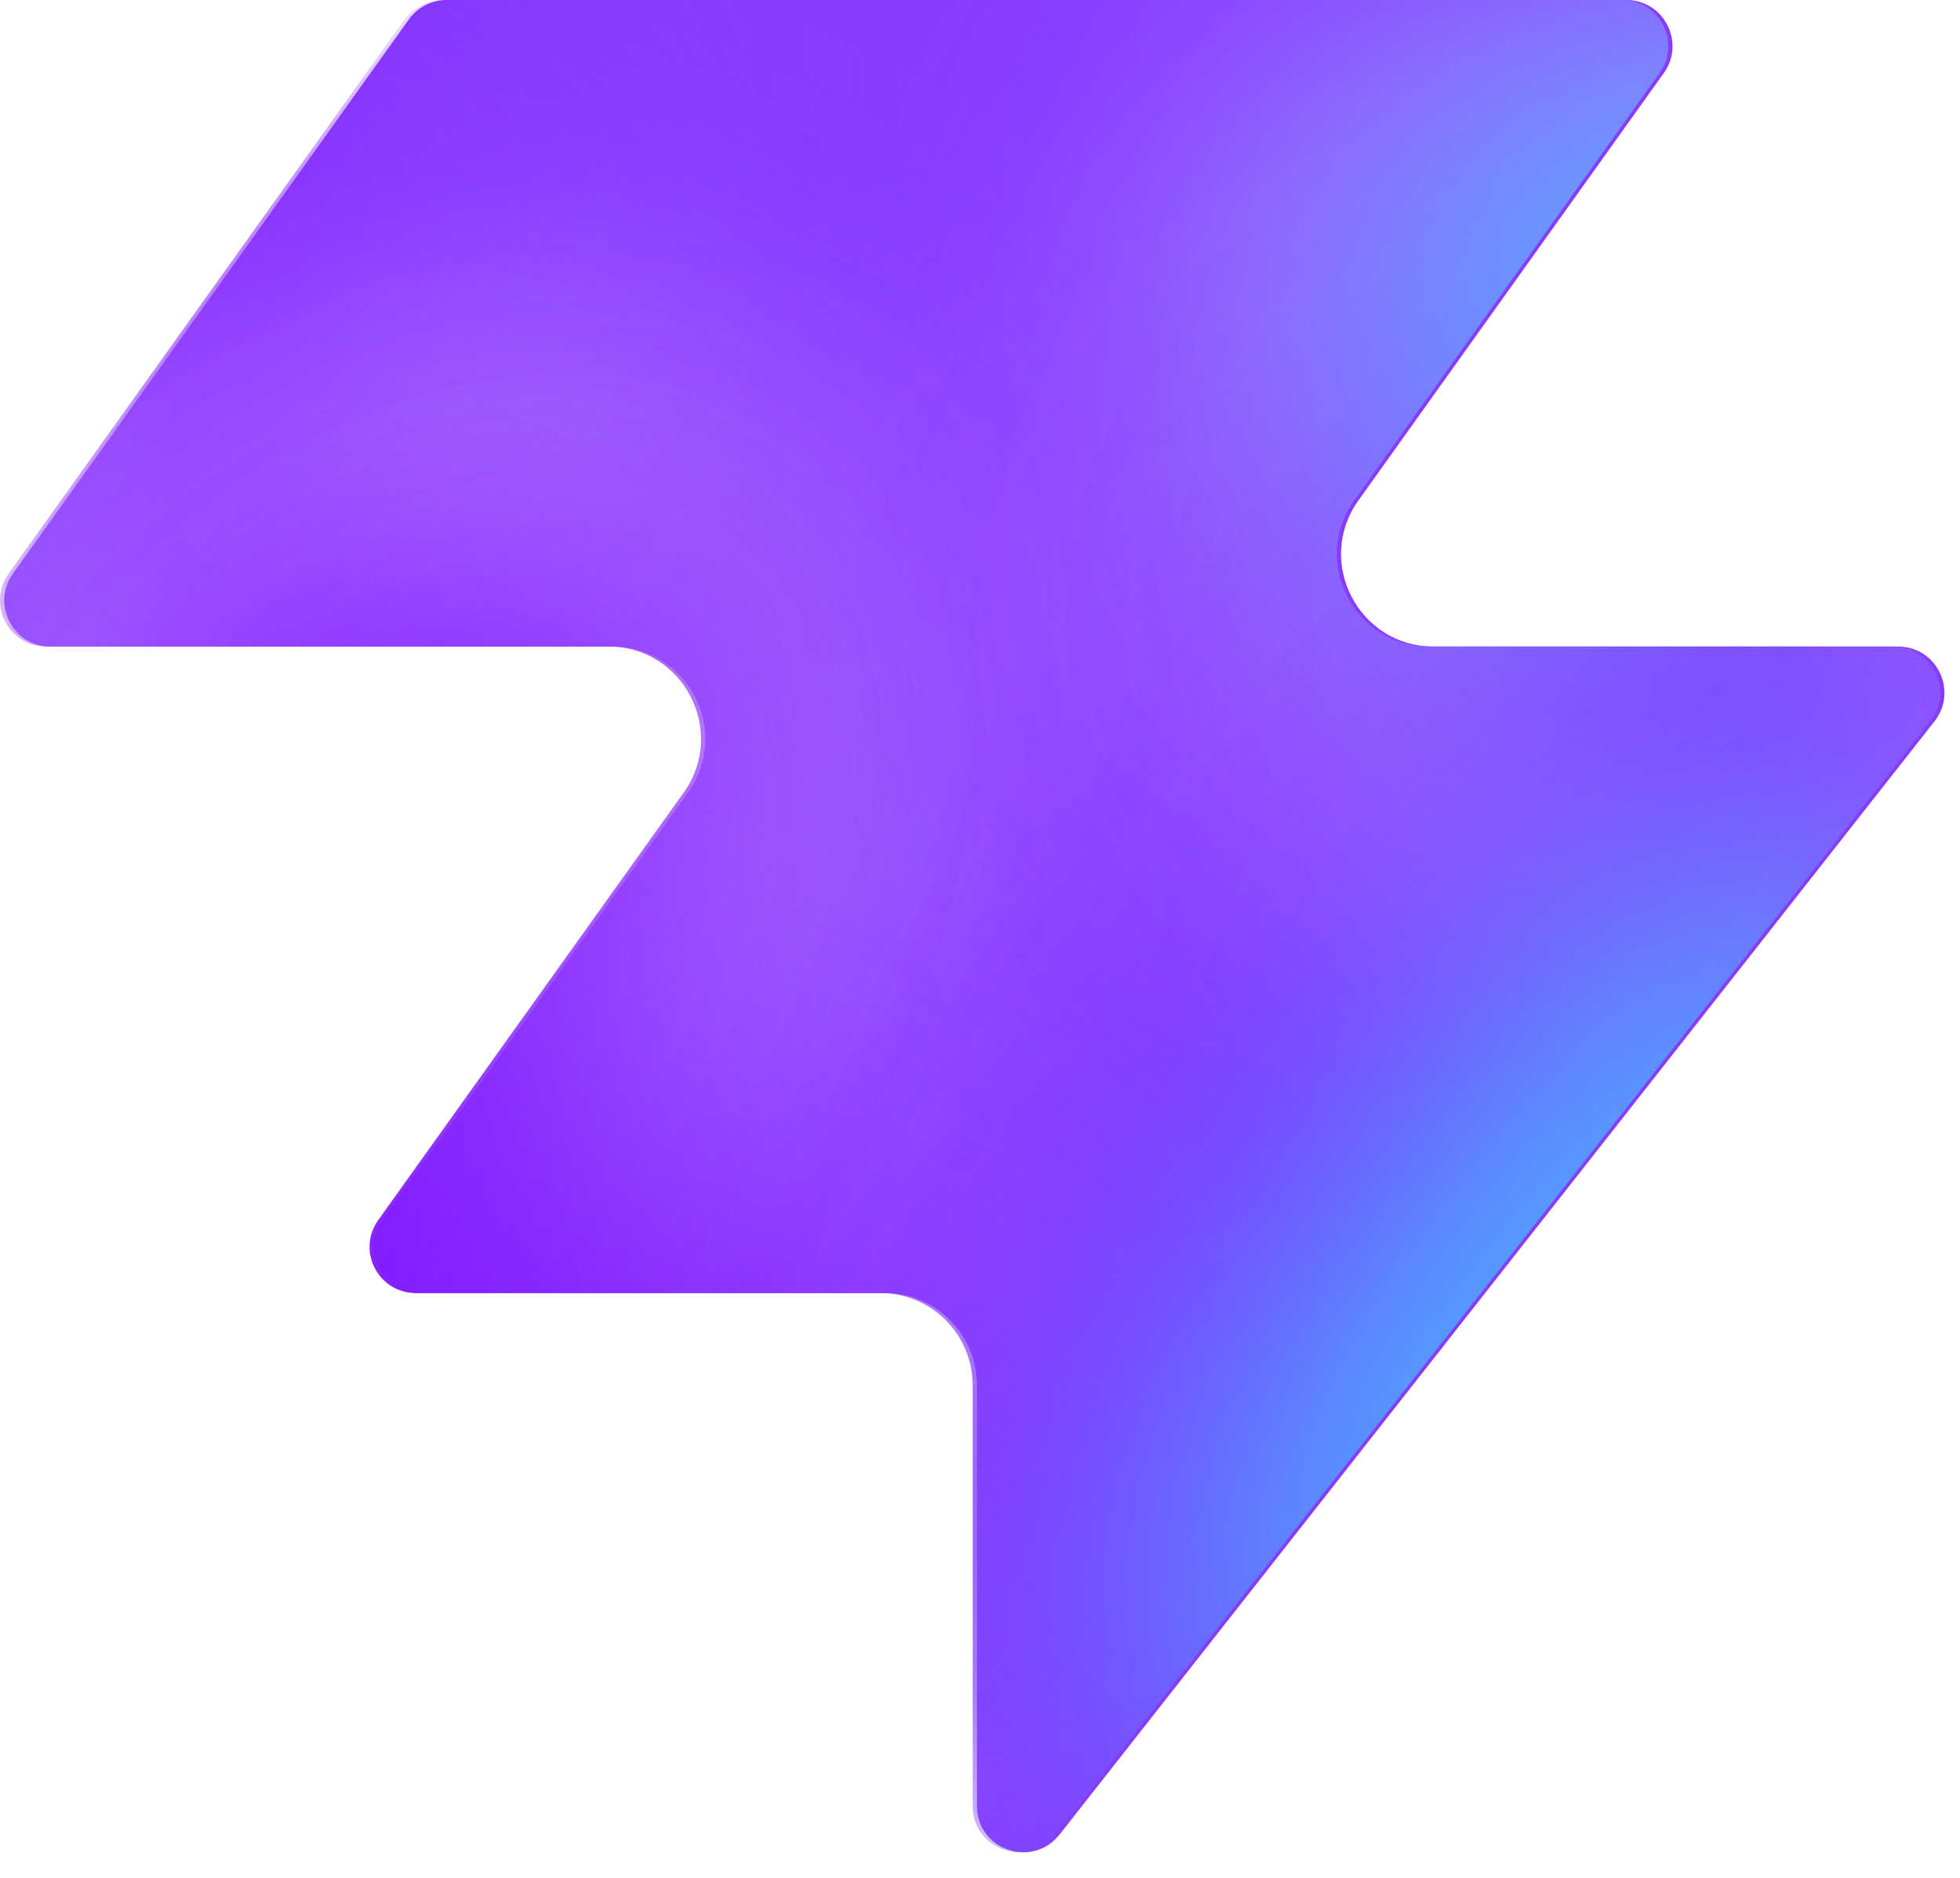
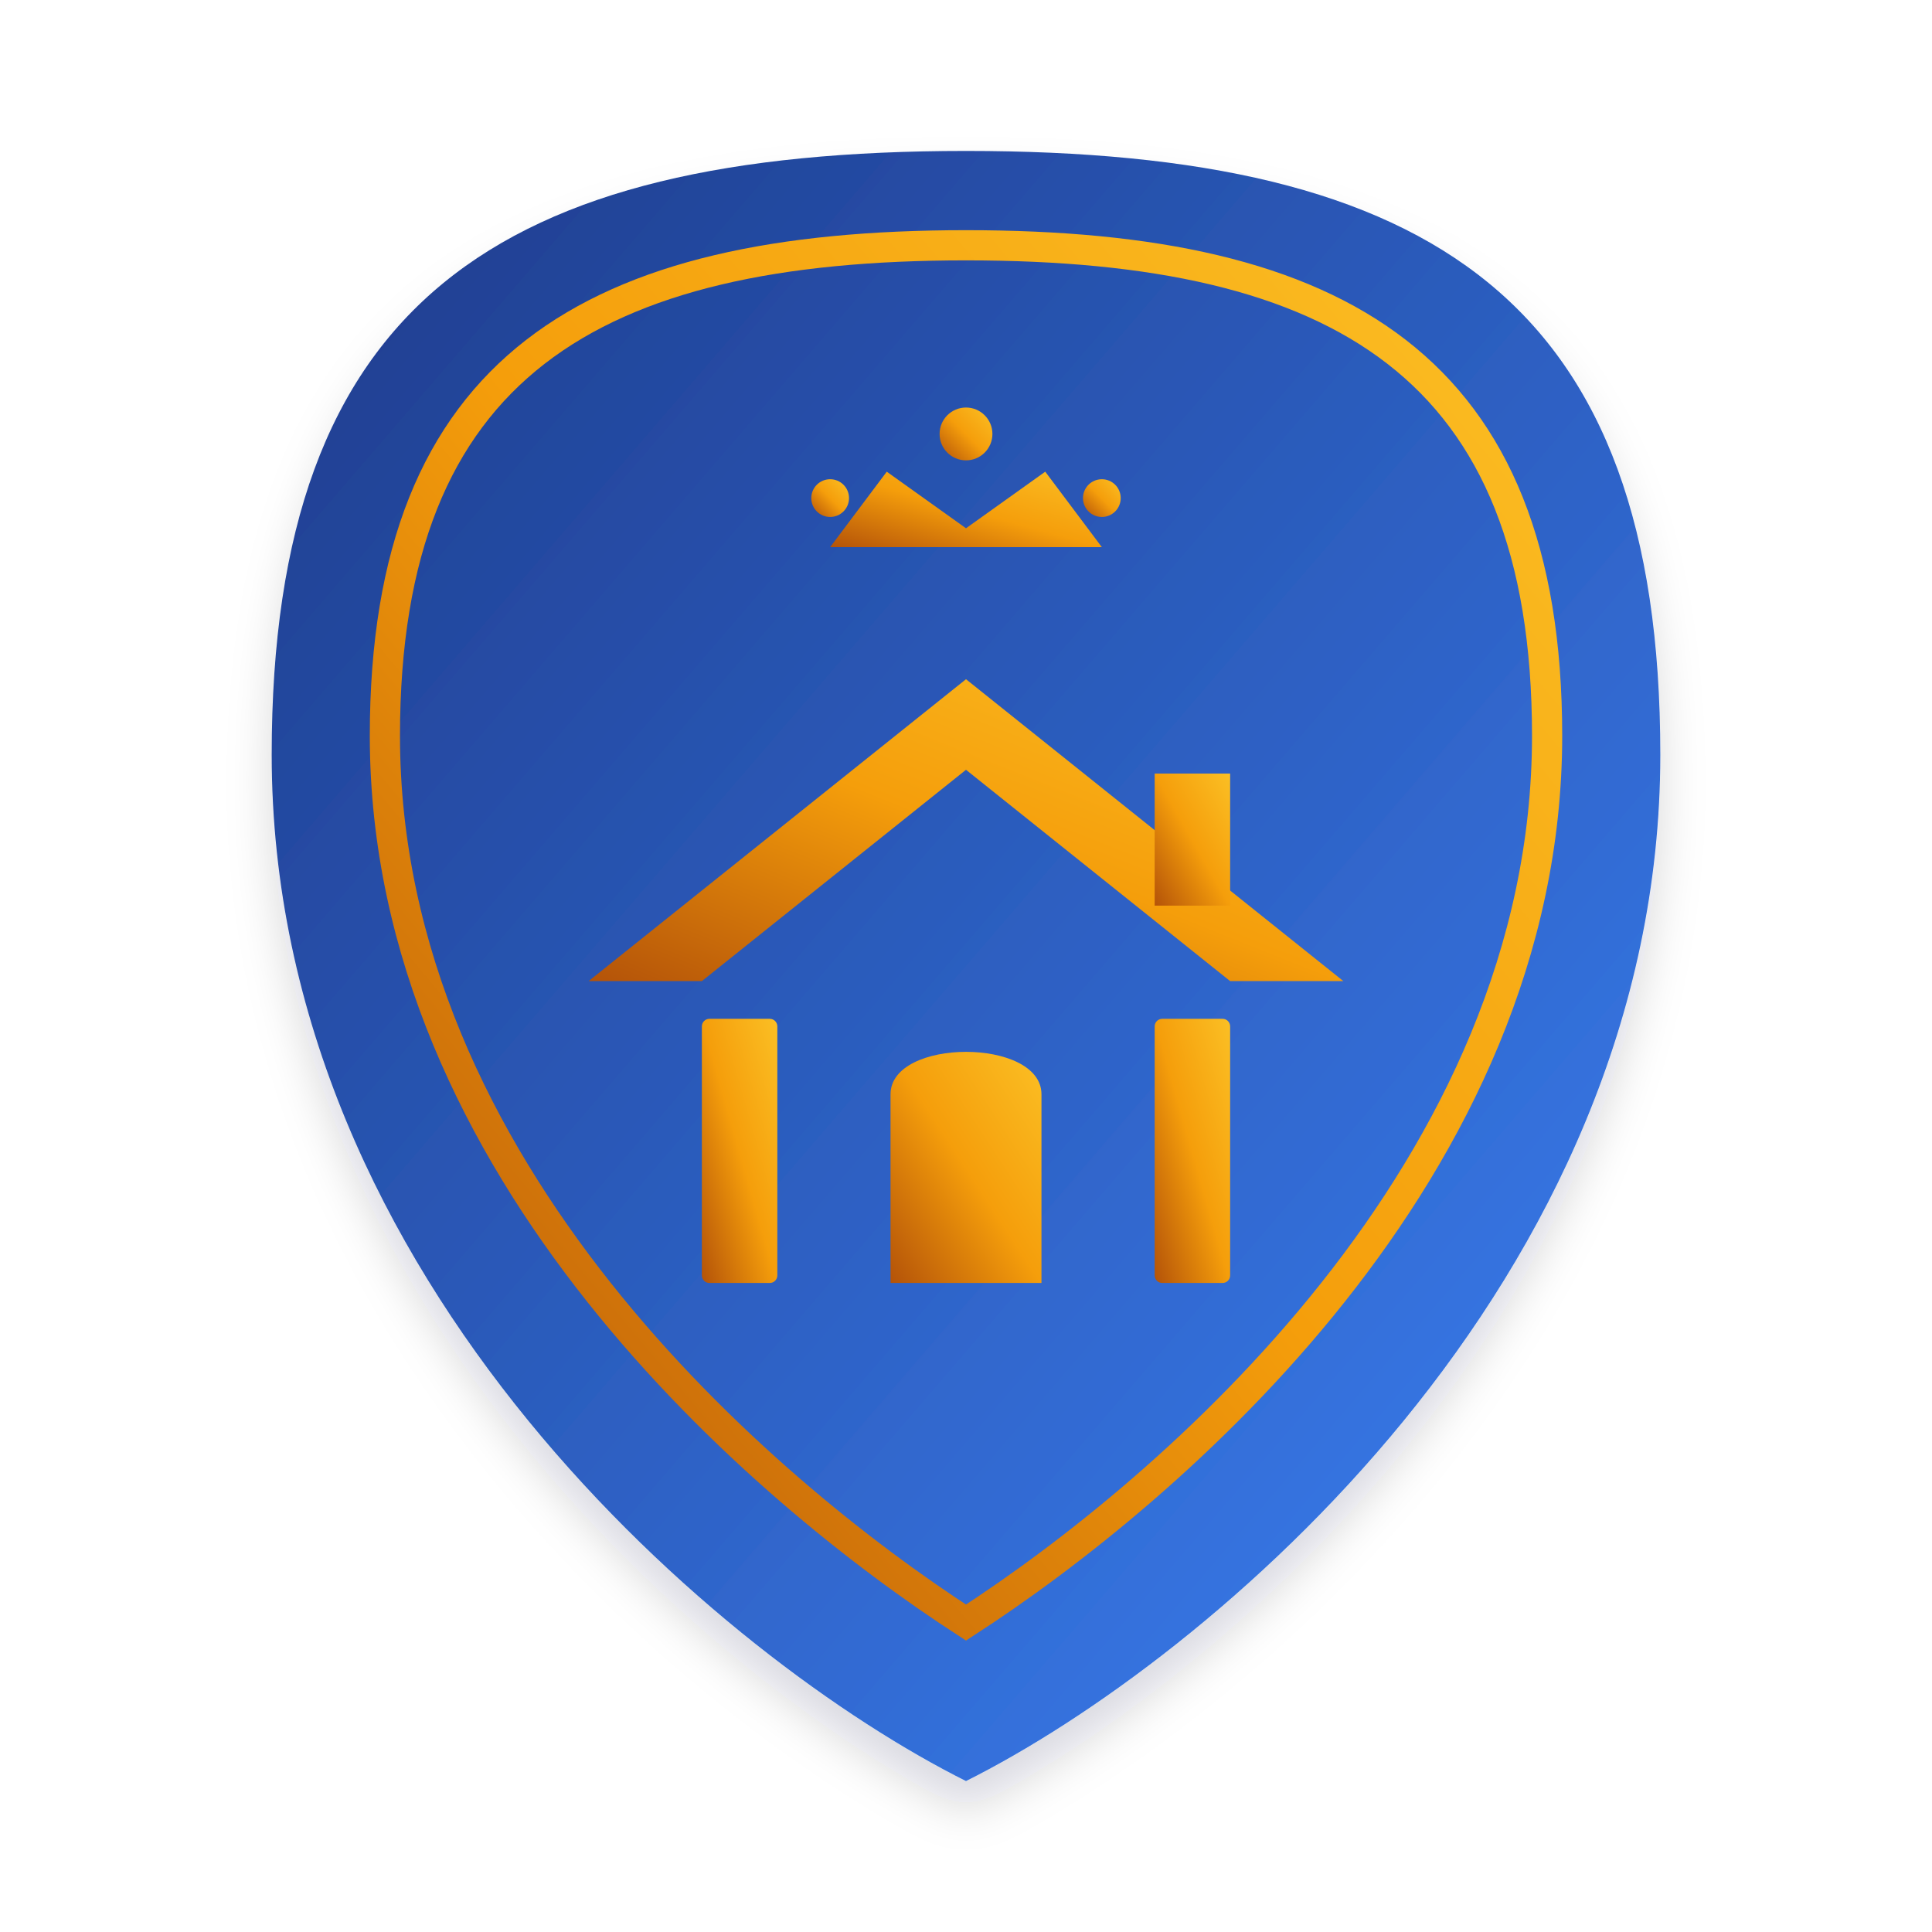
- <svg xmlns="http://www.w3.org/2000/svg" width="48" height="46" fill="none" viewBox="0 0 48 46">
-   <path fill="#863bff" d="M25.946 44.938c-.664.845-2.021.375-2.021-.698V33.937a2.26 2.26 0 0 0-2.262-2.262H10.287c-.92 0-1.456-1.04-.92-1.788l7.48-10.471c1.07-1.497 0-3.578-1.842-3.578H1.237c-.92 0-1.456-1.04-.92-1.788L10.013.474c.214-.297.556-.474.92-.474h28.894c.92 0 1.456 1.04.92 1.788l-7.48 10.471c-1.07 1.498 0 3.579 1.842 3.579h11.377c.943 0 1.473 1.088.89 1.83L25.947 44.94z" style="fill:#863bff;fill:color(display-p3 .525 .23 1);fill-opacity:1" />
-   <mask id="a" width="48" height="46" x="0" y="0" maskUnits="userSpaceOnUse" style="mask-type:alpha">
-     <path fill="#000" d="M25.842 44.938c-.664.844-2.021.375-2.021-.698V33.937a2.26 2.26 0 0 0-2.262-2.262H10.183c-.92 0-1.456-1.04-.92-1.788l7.48-10.471c1.07-1.498 0-3.579-1.842-3.579H1.133c-.92 0-1.456-1.04-.92-1.787L9.91.473c.214-.297.556-.474.92-.474h28.894c.92 0 1.456 1.04.92 1.788l-7.48 10.471c-1.07 1.498 0 3.578 1.842 3.578h11.377c.943 0 1.473 1.088.89 1.832L25.843 44.94z" style="fill:#000;fill-opacity:1" />
-   </mask>
-   <g mask="url(#a)">
-     <g filter="url(#b)">
-       <ellipse cx="5.508" cy="14.704" fill="#ede6ff" rx="5.508" ry="14.704" style="fill:#ede6ff;fill:color(display-p3 .927 .903 1);fill-opacity:1" transform="matrix(.00324 1 1 -.00324 -4.47 31.516)" />
-     </g>
-     <g filter="url(#c)">
-       <ellipse cx="10.399" cy="29.851" fill="#ede6ff" rx="10.399" ry="29.851" style="fill:#ede6ff;fill:color(display-p3 .927 .903 1);fill-opacity:1" transform="matrix(.00324 1 1 -.00324 -39.328 7.883)" />
-     </g>
-     <g filter="url(#d)">
-       <ellipse cx="5.508" cy="30.487" fill="#7e14ff" rx="5.508" ry="30.487" style="fill:#7e14ff;fill:color(display-p3 .492 .077 1);fill-opacity:1" transform="rotate(89.814 -25.913 -14.639)scale(1 -1)" />
-     </g>
-     <g filter="url(#e)">
-       <ellipse cx="5.508" cy="30.599" fill="#7e14ff" rx="5.508" ry="30.599" style="fill:#7e14ff;fill:color(display-p3 .492 .077 1);fill-opacity:1" transform="rotate(89.814 -32.644 -3.334)scale(1 -1)" />
-     </g>
-     <g filter="url(#f)">
-       <ellipse cx="5.508" cy="30.599" fill="#7e14ff" rx="5.508" ry="30.599" style="fill:#7e14ff;fill:color(display-p3 .492 .077 1);fill-opacity:1" transform="matrix(.00324 1 1 -.00324 -34.34 30.47)" />
-     </g>
-     <g filter="url(#g)">
-       <ellipse cx="14.072" cy="22.078" fill="#ede6ff" rx="14.072" ry="22.078" style="fill:#ede6ff;fill:color(display-p3 .927 .903 1);fill-opacity:1" transform="rotate(93.35 24.506 48.493)scale(-1 1)" />
-     </g>
-     <g filter="url(#h)">
-       <ellipse cx="3.47" cy="21.501" fill="#7e14ff" rx="3.47" ry="21.501" style="fill:#7e14ff;fill:color(display-p3 .492 .077 1);fill-opacity:1" transform="rotate(89.009 28.708 47.59)scale(-1 1)" />
-     </g>
-     <g filter="url(#i)">
-       <ellipse cx="3.47" cy="21.501" fill="#7e14ff" rx="3.47" ry="21.501" style="fill:#7e14ff;fill:color(display-p3 .492 .077 1);fill-opacity:1" transform="rotate(89.009 28.708 47.59)scale(-1 1)" />
-     </g>
-     <g filter="url(#j)">
-       <ellipse cx=".387" cy="8.972" fill="#7e14ff" rx="4.407" ry="29.108" style="fill:#7e14ff;fill:color(display-p3 .492 .077 1);fill-opacity:1" transform="rotate(39.51 .387 8.972)" />
-     </g>
-     <g filter="url(#k)">
-       <ellipse cx="47.523" cy="-6.092" fill="#7e14ff" rx="4.407" ry="29.108" style="fill:#7e14ff;fill:color(display-p3 .492 .077 1);fill-opacity:1" transform="rotate(37.892 47.523 -6.092)" />
-     </g>
-     <g filter="url(#l)">
-       <ellipse cx="41.412" cy="6.333" fill="#47bfff" rx="5.971" ry="9.665" style="fill:#47bfff;fill:color(display-p3 .28 .748 1);fill-opacity:1" transform="rotate(37.892 41.412 6.333)" />
-     </g>
-     <g filter="url(#m)">
-       <ellipse cx="-1.879" cy="38.332" fill="#7e14ff" rx="4.407" ry="29.108" style="fill:#7e14ff;fill:color(display-p3 .492 .077 1);fill-opacity:1" transform="rotate(37.892 -1.88 38.332)" />
-     </g>
-     <g filter="url(#n)">
-       <ellipse cx="-1.879" cy="38.332" fill="#7e14ff" rx="4.407" ry="29.108" style="fill:#7e14ff;fill:color(display-p3 .492 .077 1);fill-opacity:1" transform="rotate(37.892 -1.88 38.332)" />
-     </g>
-     <g filter="url(#o)">
-       <ellipse cx="35.651" cy="29.907" fill="#7e14ff" rx="4.407" ry="29.108" style="fill:#7e14ff;fill:color(display-p3 .492 .077 1);fill-opacity:1" transform="rotate(37.892 35.651 29.907)" />
-     </g>
-     <g filter="url(#p)">
-       <ellipse cx="38.418" cy="32.4" fill="#47bfff" rx="5.971" ry="15.297" style="fill:#47bfff;fill:color(display-p3 .28 .748 1);fill-opacity:1" transform="rotate(37.892 38.418 32.4)" />
-     </g>
-   </g>
+ <svg xmlns="http://www.w3.org/2000/svg" viewBox="0 0 512 512" width="100%" height="100%">
  <defs>
-     <filter id="b" width="60.045" height="41.654" x="-19.77" y="16.149" color-interpolation-filters="sRGB" filterUnits="userSpaceOnUse">
-       <feFlood flood-opacity="0" result="BackgroundImageFix" />
-       <feBlend in="SourceGraphic" in2="BackgroundImageFix" result="shape" />
-       <feGaussianBlur result="effect1_foregroundBlur_2002_17158" stdDeviation="7.659" />
-     </filter>
-     <filter id="c" width="90.34" height="51.437" x="-54.613" y="-7.533" color-interpolation-filters="sRGB" filterUnits="userSpaceOnUse">
-       <feFlood flood-opacity="0" result="BackgroundImageFix" />
-       <feBlend in="SourceGraphic" in2="BackgroundImageFix" result="shape" />
-       <feGaussianBlur result="effect1_foregroundBlur_2002_17158" stdDeviation="7.659" />
-     </filter>
-     <filter id="d" width="79.355" height="29.4" x="-49.64" y="2.03" color-interpolation-filters="sRGB" filterUnits="userSpaceOnUse">
-       <feFlood flood-opacity="0" result="BackgroundImageFix" />
-       <feBlend in="SourceGraphic" in2="BackgroundImageFix" result="shape" />
-       <feGaussianBlur result="effect1_foregroundBlur_2002_17158" stdDeviation="4.596" />
-     </filter>
-     <filter id="e" width="79.579" height="29.4" x="-45.045" y="20.029" color-interpolation-filters="sRGB" filterUnits="userSpaceOnUse">
-       <feFlood flood-opacity="0" result="BackgroundImageFix" />
-       <feBlend in="SourceGraphic" in2="BackgroundImageFix" result="shape" />
-       <feGaussianBlur result="effect1_foregroundBlur_2002_17158" stdDeviation="4.596" />
-     </filter>
-     <filter id="f" width="79.579" height="29.4" x="-43.513" y="21.178" color-interpolation-filters="sRGB" filterUnits="userSpaceOnUse">
-       <feFlood flood-opacity="0" result="BackgroundImageFix" />
-       <feBlend in="SourceGraphic" in2="BackgroundImageFix" result="shape" />
-       <feGaussianBlur result="effect1_foregroundBlur_2002_17158" stdDeviation="4.596" />
-     </filter>
-     <filter id="g" width="74.749" height="58.852" x="15.756" y="-17.901" color-interpolation-filters="sRGB" filterUnits="userSpaceOnUse">
-       <feFlood flood-opacity="0" result="BackgroundImageFix" />
-       <feBlend in="SourceGraphic" in2="BackgroundImageFix" result="shape" />
-       <feGaussianBlur result="effect1_foregroundBlur_2002_17158" stdDeviation="7.659" />
-     </filter>
-     <filter id="h" width="61.377" height="25.362" x="23.548" y="2.284" color-interpolation-filters="sRGB" filterUnits="userSpaceOnUse">
-       <feFlood flood-opacity="0" result="BackgroundImageFix" />
-       <feBlend in="SourceGraphic" in2="BackgroundImageFix" result="shape" />
-       <feGaussianBlur result="effect1_foregroundBlur_2002_17158" stdDeviation="4.596" />
-     </filter>
-     <filter id="i" width="61.377" height="25.362" x="23.548" y="2.284" color-interpolation-filters="sRGB" filterUnits="userSpaceOnUse">
-       <feFlood flood-opacity="0" result="BackgroundImageFix" />
-       <feBlend in="SourceGraphic" in2="BackgroundImageFix" result="shape" />
-       <feGaussianBlur result="effect1_foregroundBlur_2002_17158" stdDeviation="4.596" />
-     </filter>
-     <filter id="j" width="56.045" height="63.649" x="-27.636" y="-22.853" color-interpolation-filters="sRGB" filterUnits="userSpaceOnUse">
-       <feFlood flood-opacity="0" result="BackgroundImageFix" />
-       <feBlend in="SourceGraphic" in2="BackgroundImageFix" result="shape" />
-       <feGaussianBlur result="effect1_foregroundBlur_2002_17158" stdDeviation="4.596" />
-     </filter>
-     <filter id="k" width="54.814" height="64.646" x="20.116" y="-38.415" color-interpolation-filters="sRGB" filterUnits="userSpaceOnUse">
-       <feFlood flood-opacity="0" result="BackgroundImageFix" />
-       <feBlend in="SourceGraphic" in2="BackgroundImageFix" result="shape" />
-       <feGaussianBlur result="effect1_foregroundBlur_2002_17158" stdDeviation="4.596" />
-     </filter>
-     <filter id="l" width="33.541" height="35.313" x="24.641" y="-11.323" color-interpolation-filters="sRGB" filterUnits="userSpaceOnUse">
-       <feFlood flood-opacity="0" result="BackgroundImageFix" />
-       <feBlend in="SourceGraphic" in2="BackgroundImageFix" result="shape" />
-       <feGaussianBlur result="effect1_foregroundBlur_2002_17158" stdDeviation="4.596" />
-     </filter>
-     <filter id="m" width="54.814" height="64.646" x="-29.286" y="6.009" color-interpolation-filters="sRGB" filterUnits="userSpaceOnUse">
-       <feFlood flood-opacity="0" result="BackgroundImageFix" />
-       <feBlend in="SourceGraphic" in2="BackgroundImageFix" result="shape" />
-       <feGaussianBlur result="effect1_foregroundBlur_2002_17158" stdDeviation="4.596" />
-     </filter>
-     <filter id="n" width="54.814" height="64.646" x="-29.286" y="6.009" color-interpolation-filters="sRGB" filterUnits="userSpaceOnUse">
-       <feFlood flood-opacity="0" result="BackgroundImageFix" />
-       <feBlend in="SourceGraphic" in2="BackgroundImageFix" result="shape" />
-       <feGaussianBlur result="effect1_foregroundBlur_2002_17158" stdDeviation="4.596" />
-     </filter>
-     <filter id="o" width="54.814" height="64.646" x="8.244" y="-2.416" color-interpolation-filters="sRGB" filterUnits="userSpaceOnUse">
-       <feFlood flood-opacity="0" result="BackgroundImageFix" />
-       <feBlend in="SourceGraphic" in2="BackgroundImageFix" result="shape" />
-       <feGaussianBlur result="effect1_foregroundBlur_2002_17158" stdDeviation="4.596" />
-     </filter>
-     <filter id="p" width="39.409" height="43.623" x="18.713" y="10.588" color-interpolation-filters="sRGB" filterUnits="userSpaceOnUse">
-       <feFlood flood-opacity="0" result="BackgroundImageFix" />
-       <feBlend in="SourceGraphic" in2="BackgroundImageFix" result="shape" />
-       <feGaussianBlur result="effect1_foregroundBlur_2002_17158" stdDeviation="4.596" />
+     <linearGradient id="blueGrad" x1="0%" y1="0%" x2="100%" y2="100%">
+       <stop offset="0%" stop-color="#1e3a8a" />
+       <stop offset="100%" stop-color="#3b82f6" />
+     </linearGradient>
+     <linearGradient id="goldGrad" x1="0%" y1="100%" x2="100%" y2="0%">
+       <stop offset="0%" stop-color="#b45309" />
+       <stop offset="50%" stop-color="#f59e0b" />
+       <stop offset="100%" stop-color="#fbbf24" />
+     </linearGradient>
+     <filter id="dropShadow" x="-10%" y="-10%" width="120%" height="120%">
+       <feDropShadow dx="0" dy="8" stdDeviation="6" flood-color="#0f172a" flood-opacity="0.15" />
    </filter>
  </defs>
+   <path d="M256 40 C 380 40, 440 80, 440 200 C 440 340, 320 440, 256 472 C 192 440, 72 340, 72 200 C 72 80, 132 40, 256 40 Z" fill="url(#blueGrad)" filter="url(#dropShadow)" />
+   <path d="M256 65 C 355 65, 410 97, 410 195 C 410 310, 310 395, 256 430 C 202 395, 102 310, 102 195 C 102 97, 157 65, 256 65 Z" fill="none" stroke="url(#goldGrad)" stroke-width="8" stroke-linecap="round" />
+   <g transform="translate(146, 170)">
+     <path d="M110 10 L 210 90 L 180 90 L 110 34 L 40 90 L 10 90 Z" fill="url(#goldGrad)" />
+     <rect x="160" y="35" width="20" height="35" fill="url(#goldGrad)" />
+     <rect x="40" y="100" width="20" height="70" fill="url(#goldGrad)" rx="2" />
+     <rect x="160" y="100" width="20" height="70" fill="url(#goldGrad)" rx="2" />
+     <path d="M90 170 L 90 120 C 90 105, 130 105, 130 120 L 130 170 Z" fill="url(#goldGrad)" />
+   </g>
+   <path d="M220 145 L 235 125 L 256 140 L 277 125 L 292 145 Z" fill="url(#goldGrad)" />
+   <circle cx="256" cy="115" r="7" fill="url(#goldGrad)" />
+   <circle cx="220" cy="132" r="5" fill="url(#goldGrad)" />
+   <circle cx="292" cy="132" r="5" fill="url(#goldGrad)" />
</svg>
